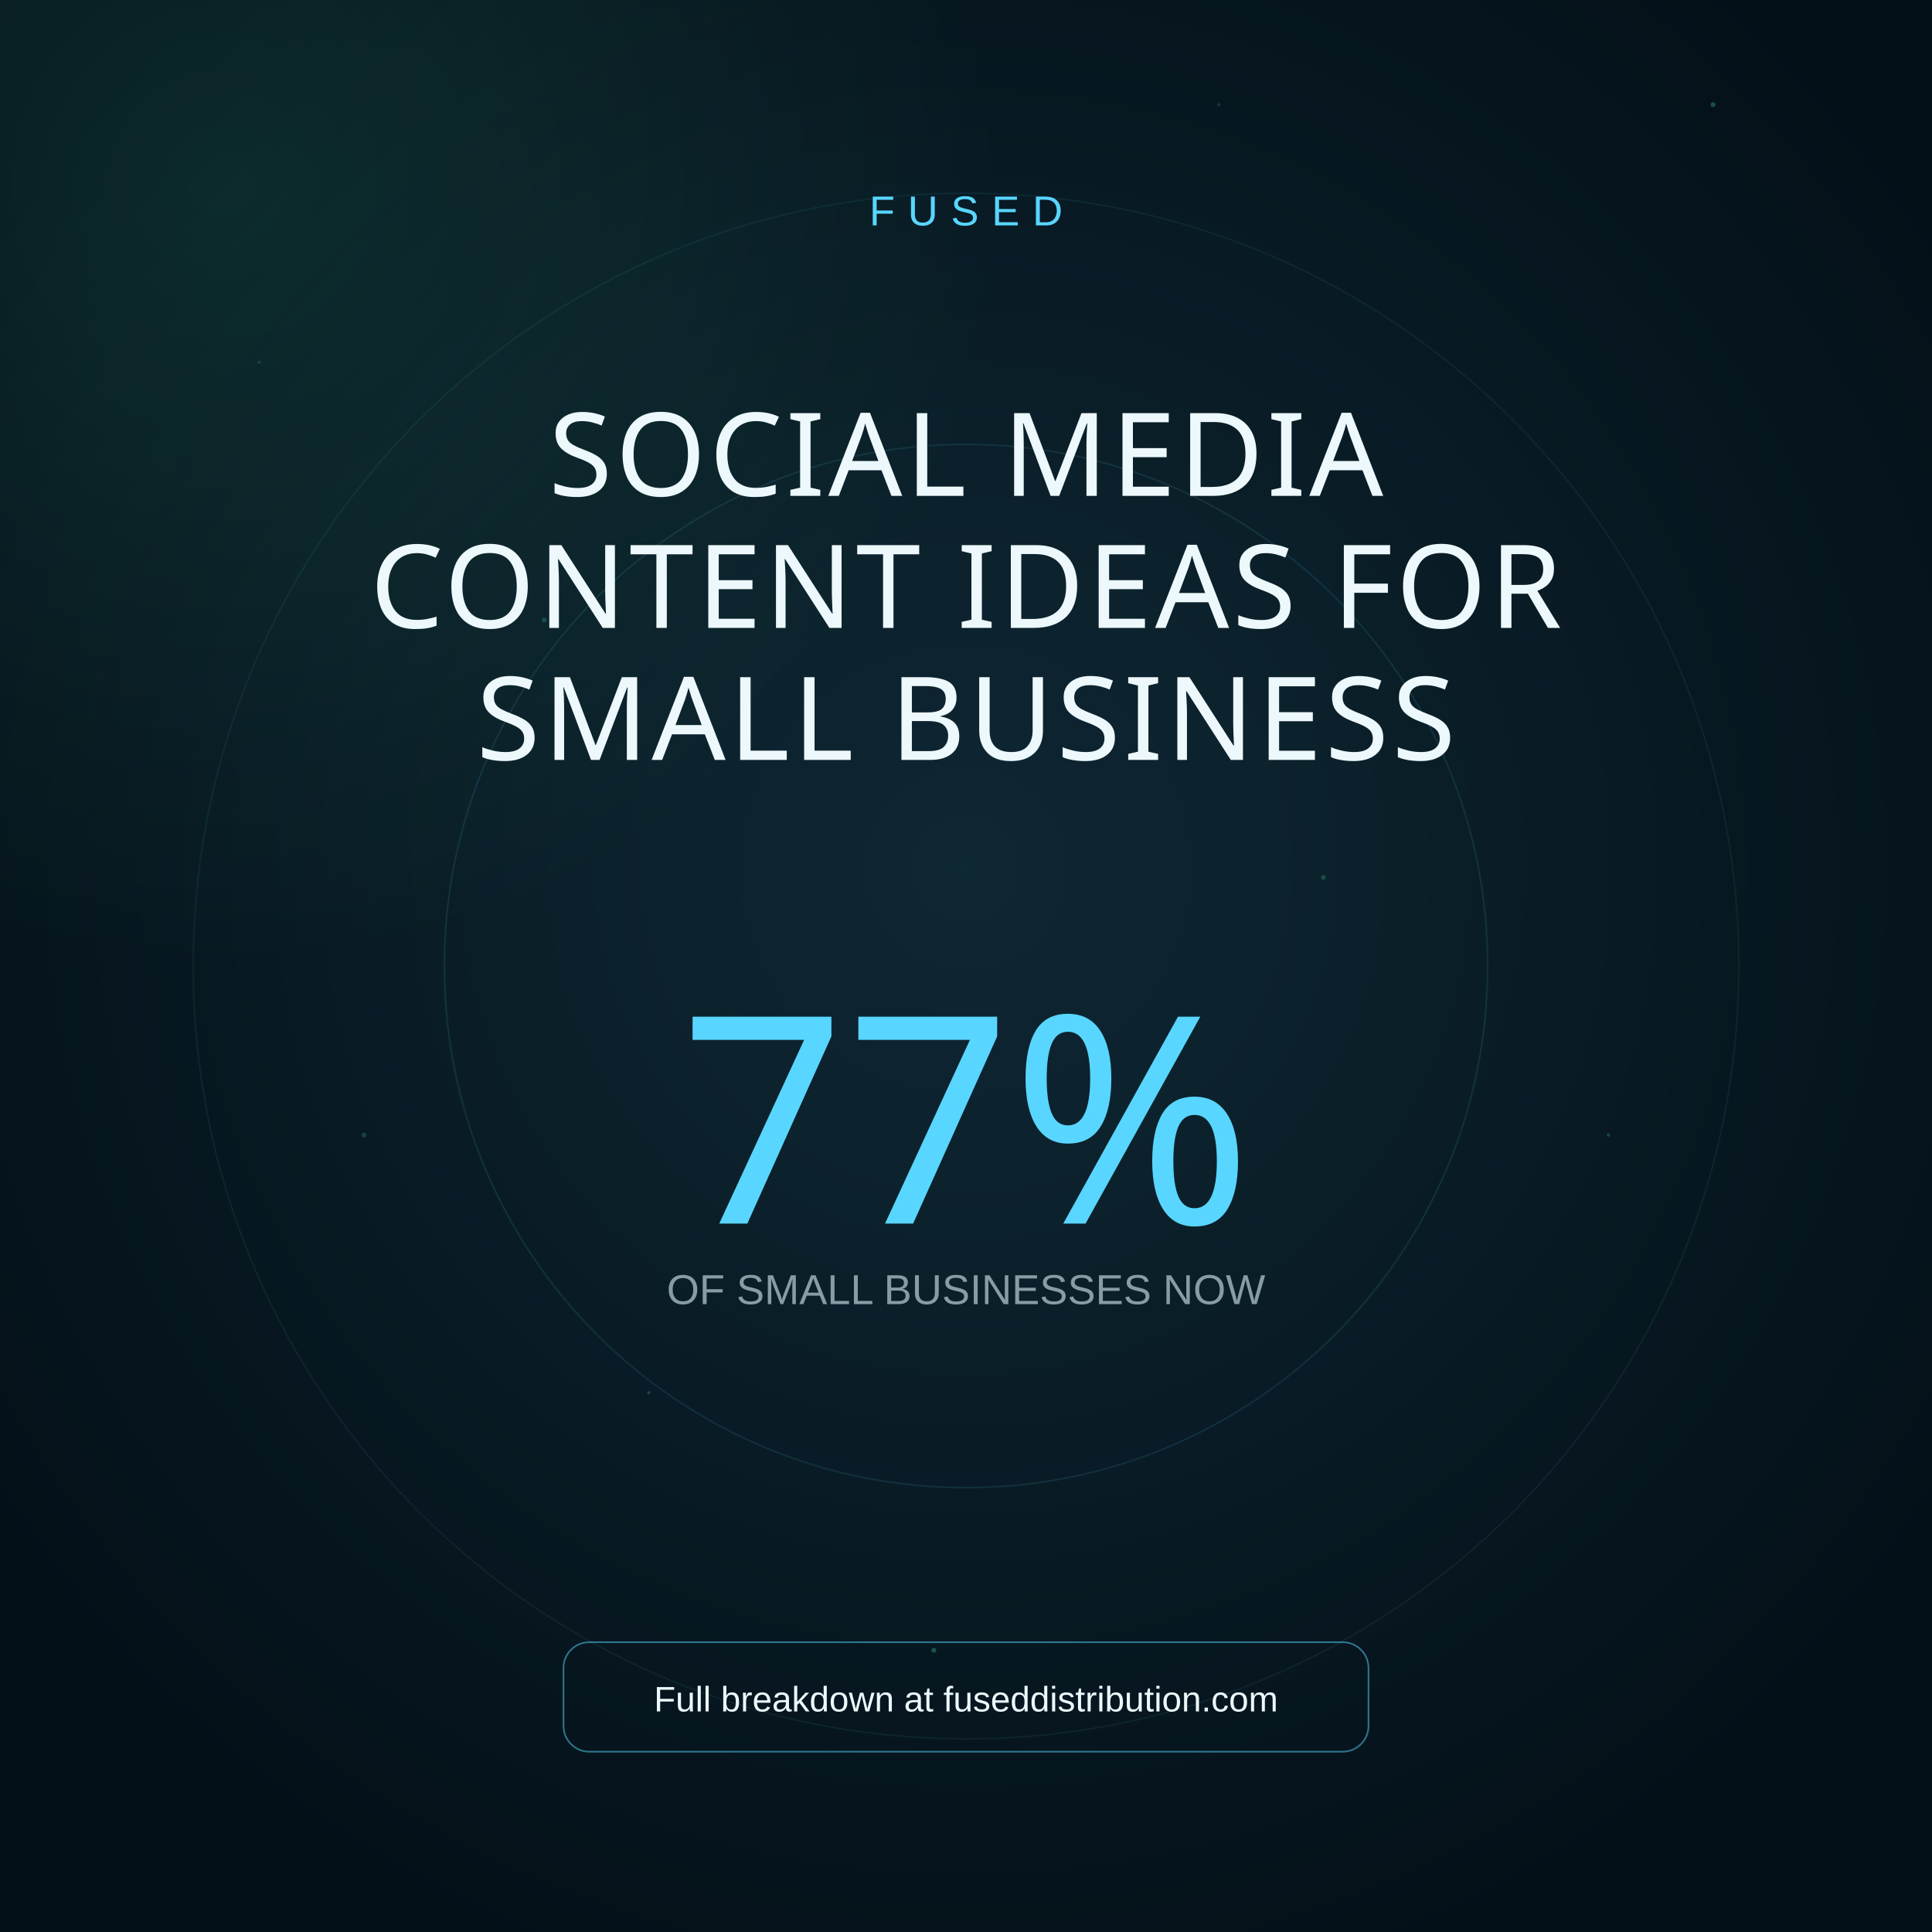
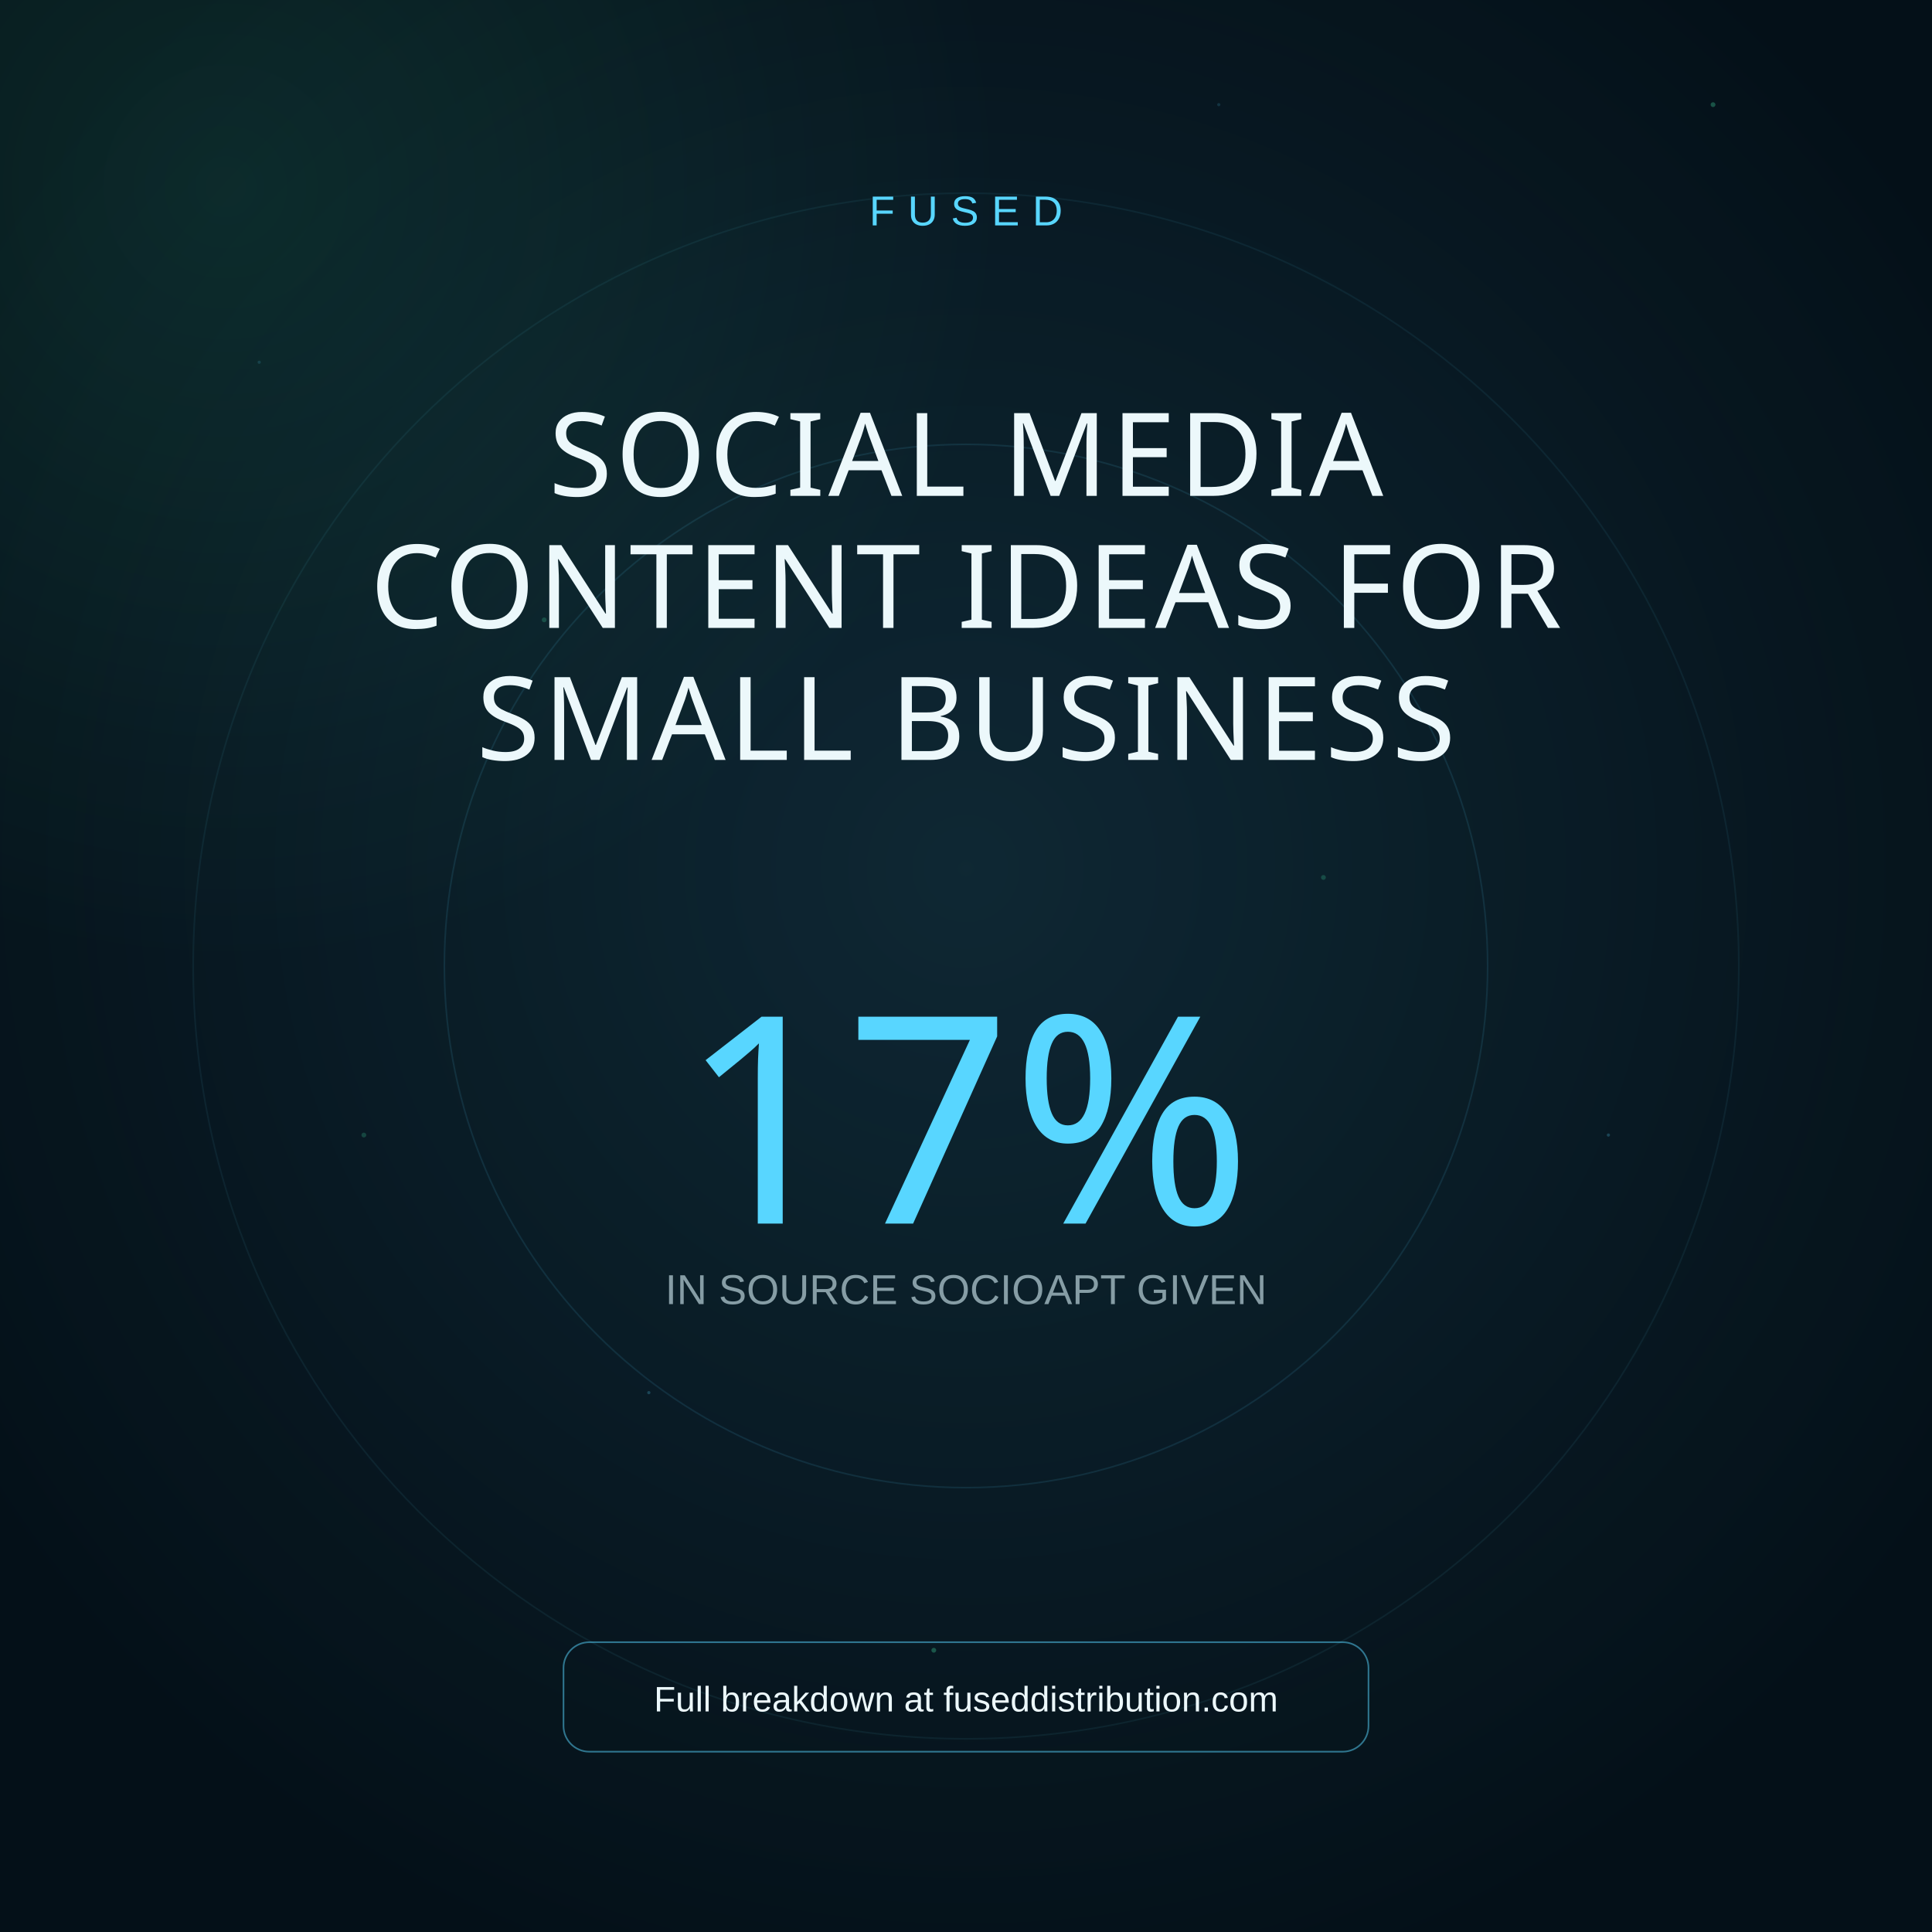
<svg xmlns="http://www.w3.org/2000/svg" width="1200" height="1200" viewBox="0 0 1200 1200">
  <rect width="1200" height="1200" fill="#041018" />
  <radialGradient id="g1" cx="50%" cy="45%" r="60%">
    <stop offset="0%" stop-color="#58d6ff" stop-opacity="0.12" />
    <stop offset="100%" stop-color="#58d6ff" stop-opacity="0" />
  </radialGradient>
  <radialGradient id="g2" cx="12%" cy="10%" r="40%">
    <stop offset="0%" stop-color="#4dffb8" stop-opacity="0.10" />
    <stop offset="100%" stop-color="#4dffb8" stop-opacity="0" />
  </radialGradient>
  <rect width="1200" height="1200" fill="url(#g1)" />
  <rect width="1200" height="1200" fill="url(#g2)" />
  <circle cx="600" cy="600" r="480" fill="none" stroke="#58d6ff" stroke-opacity="0.07" />
  <circle cx="600" cy="600" r="324" fill="none" stroke="#58d6ff" stroke-opacity="0.11" />
  <circle cx="757" cy="65" r="1" fill="#58d6ff" opacity="0.15" />
  <circle cx="338" cy="385" r="1.5" fill="#4dffb8" opacity="0.19" />
  <circle cx="999" cy="705" r="1" fill="#58d6ff" opacity="0.23" />
  <circle cx="580" cy="1025" r="1.5" fill="#4dffb8" opacity="0.27" />
  <circle cx="161" cy="225" r="1" fill="#58d6ff" opacity="0.15" />
  <circle cx="822" cy="545" r="1.5" fill="#4dffb8" opacity="0.19" />
  <circle cx="403" cy="865" r="1" fill="#58d6ff" opacity="0.23" />
  <circle cx="1064" cy="65" r="1.5" fill="#4dffb8" opacity="0.27" />
  <circle cx="645" cy="385" r="1" fill="#58d6ff" opacity="0.15" />
  <circle cx="226" cy="705" r="1.5" fill="#4dffb8" opacity="0.19" />
  <text x="600" y="140" font-family="Arial, sans-serif" font-size="26" fill="#58d6ff" text-anchor="middle" letter-spacing="8">FUSED</text>
  <text x="600" y="308" font-family="Impact, sans-serif" font-size="72" fill="#ecf8fb" text-anchor="middle" letter-spacing="2">SOCIAL MEDIA</text>
  <text x="600" y="390" font-family="Impact, sans-serif" font-size="72" fill="#ecf8fb" text-anchor="middle" letter-spacing="2">CONTENT IDEAS FOR</text>
  <text x="600" y="472" font-family="Impact, sans-serif" font-size="72" fill="#ecf8fb" text-anchor="middle" letter-spacing="2">SMALL BUSINESS</text>
-   <text x="600" y="760" font-family="Impact, sans-serif" font-size="180" fill="#58d6ff" text-anchor="middle">77%</text>
-   <text x="600" y="810" font-family="Arial, sans-serif" font-size="26" fill="rgba(175,198,207,0.75)" text-anchor="middle">OF SMALL BUSINESSES NOW</text>
+   <text x="600" y="760" font-family="Impact, sans-serif" font-size="180" fill="#58d6ff" text-anchor="middle">17%</text>
+   <text x="600" y="810" font-family="Arial, sans-serif" font-size="26" fill="rgba(175,198,207,0.75)" text-anchor="middle">IN SOURCE SOCIOAPT GIVEN</text>
  <rect x="350" y="1020" width="500" height="68" rx="16" fill="none" stroke="#58d6ff" stroke-opacity="0.5" />
  <text x="600" y="1063" font-family="Arial, sans-serif" font-size="22" fill="#ecf8fb" text-anchor="middle">Full breakdown at fuseddistribution.com</text>
</svg>
